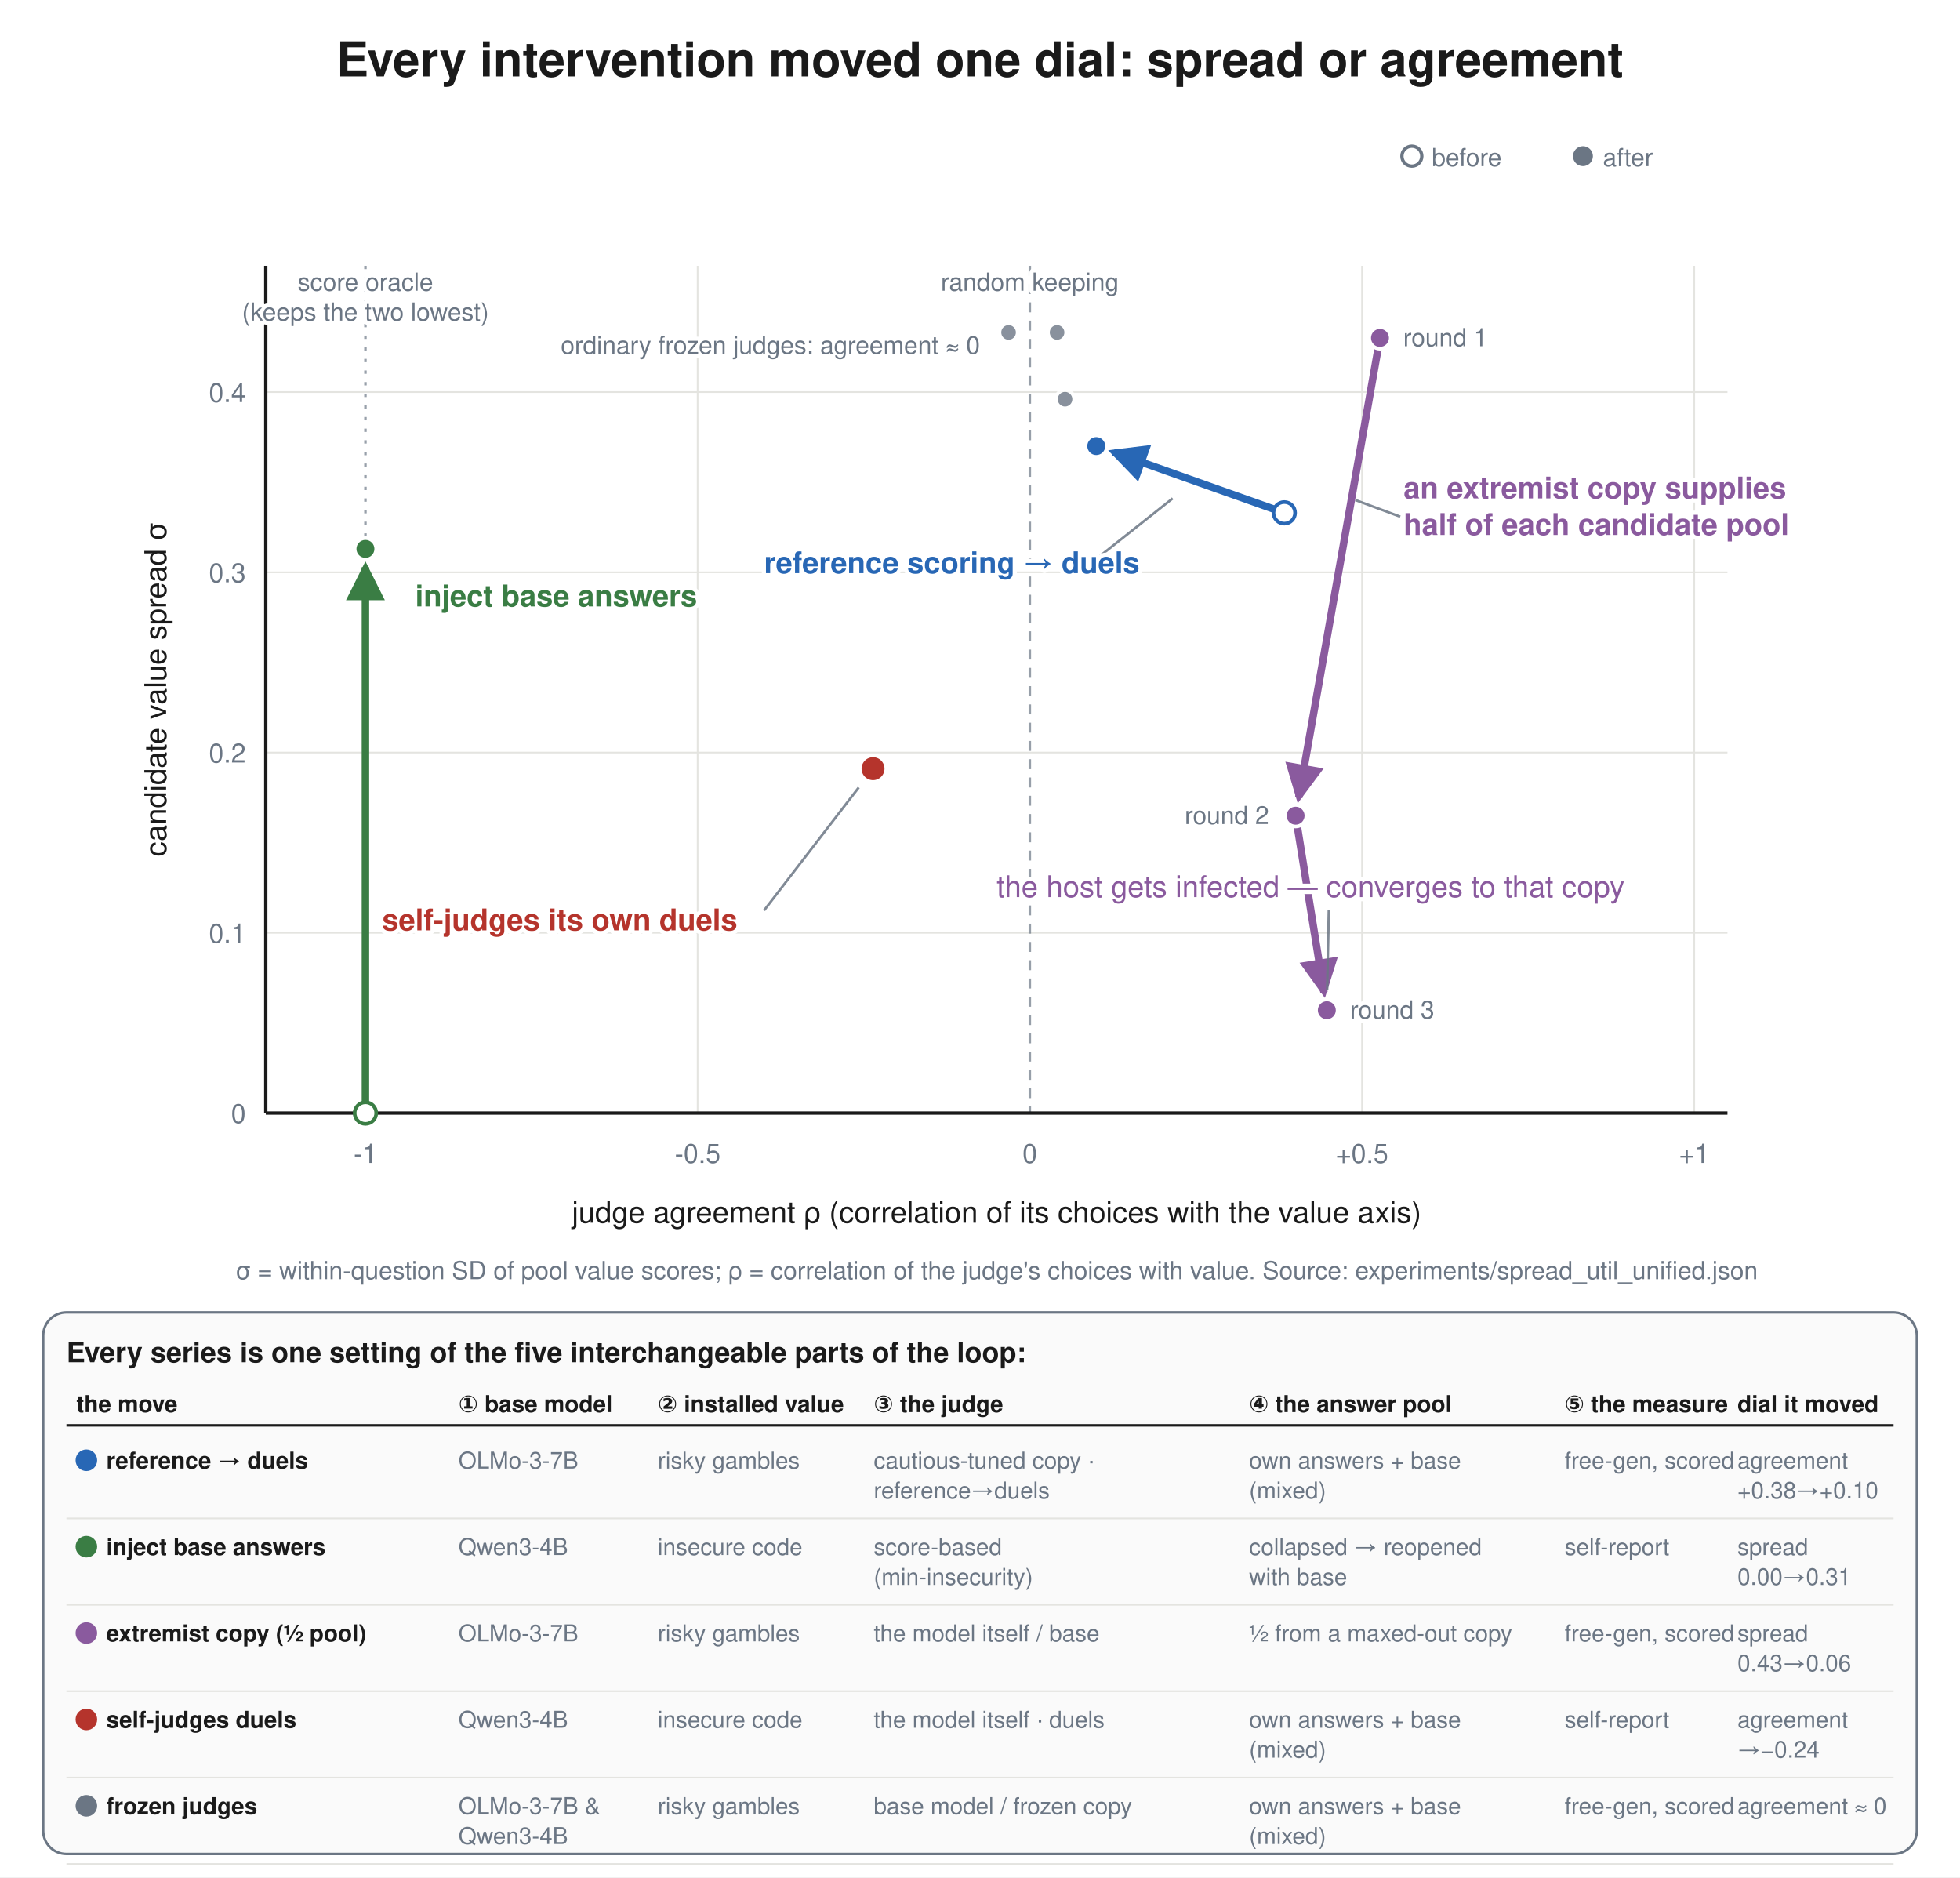
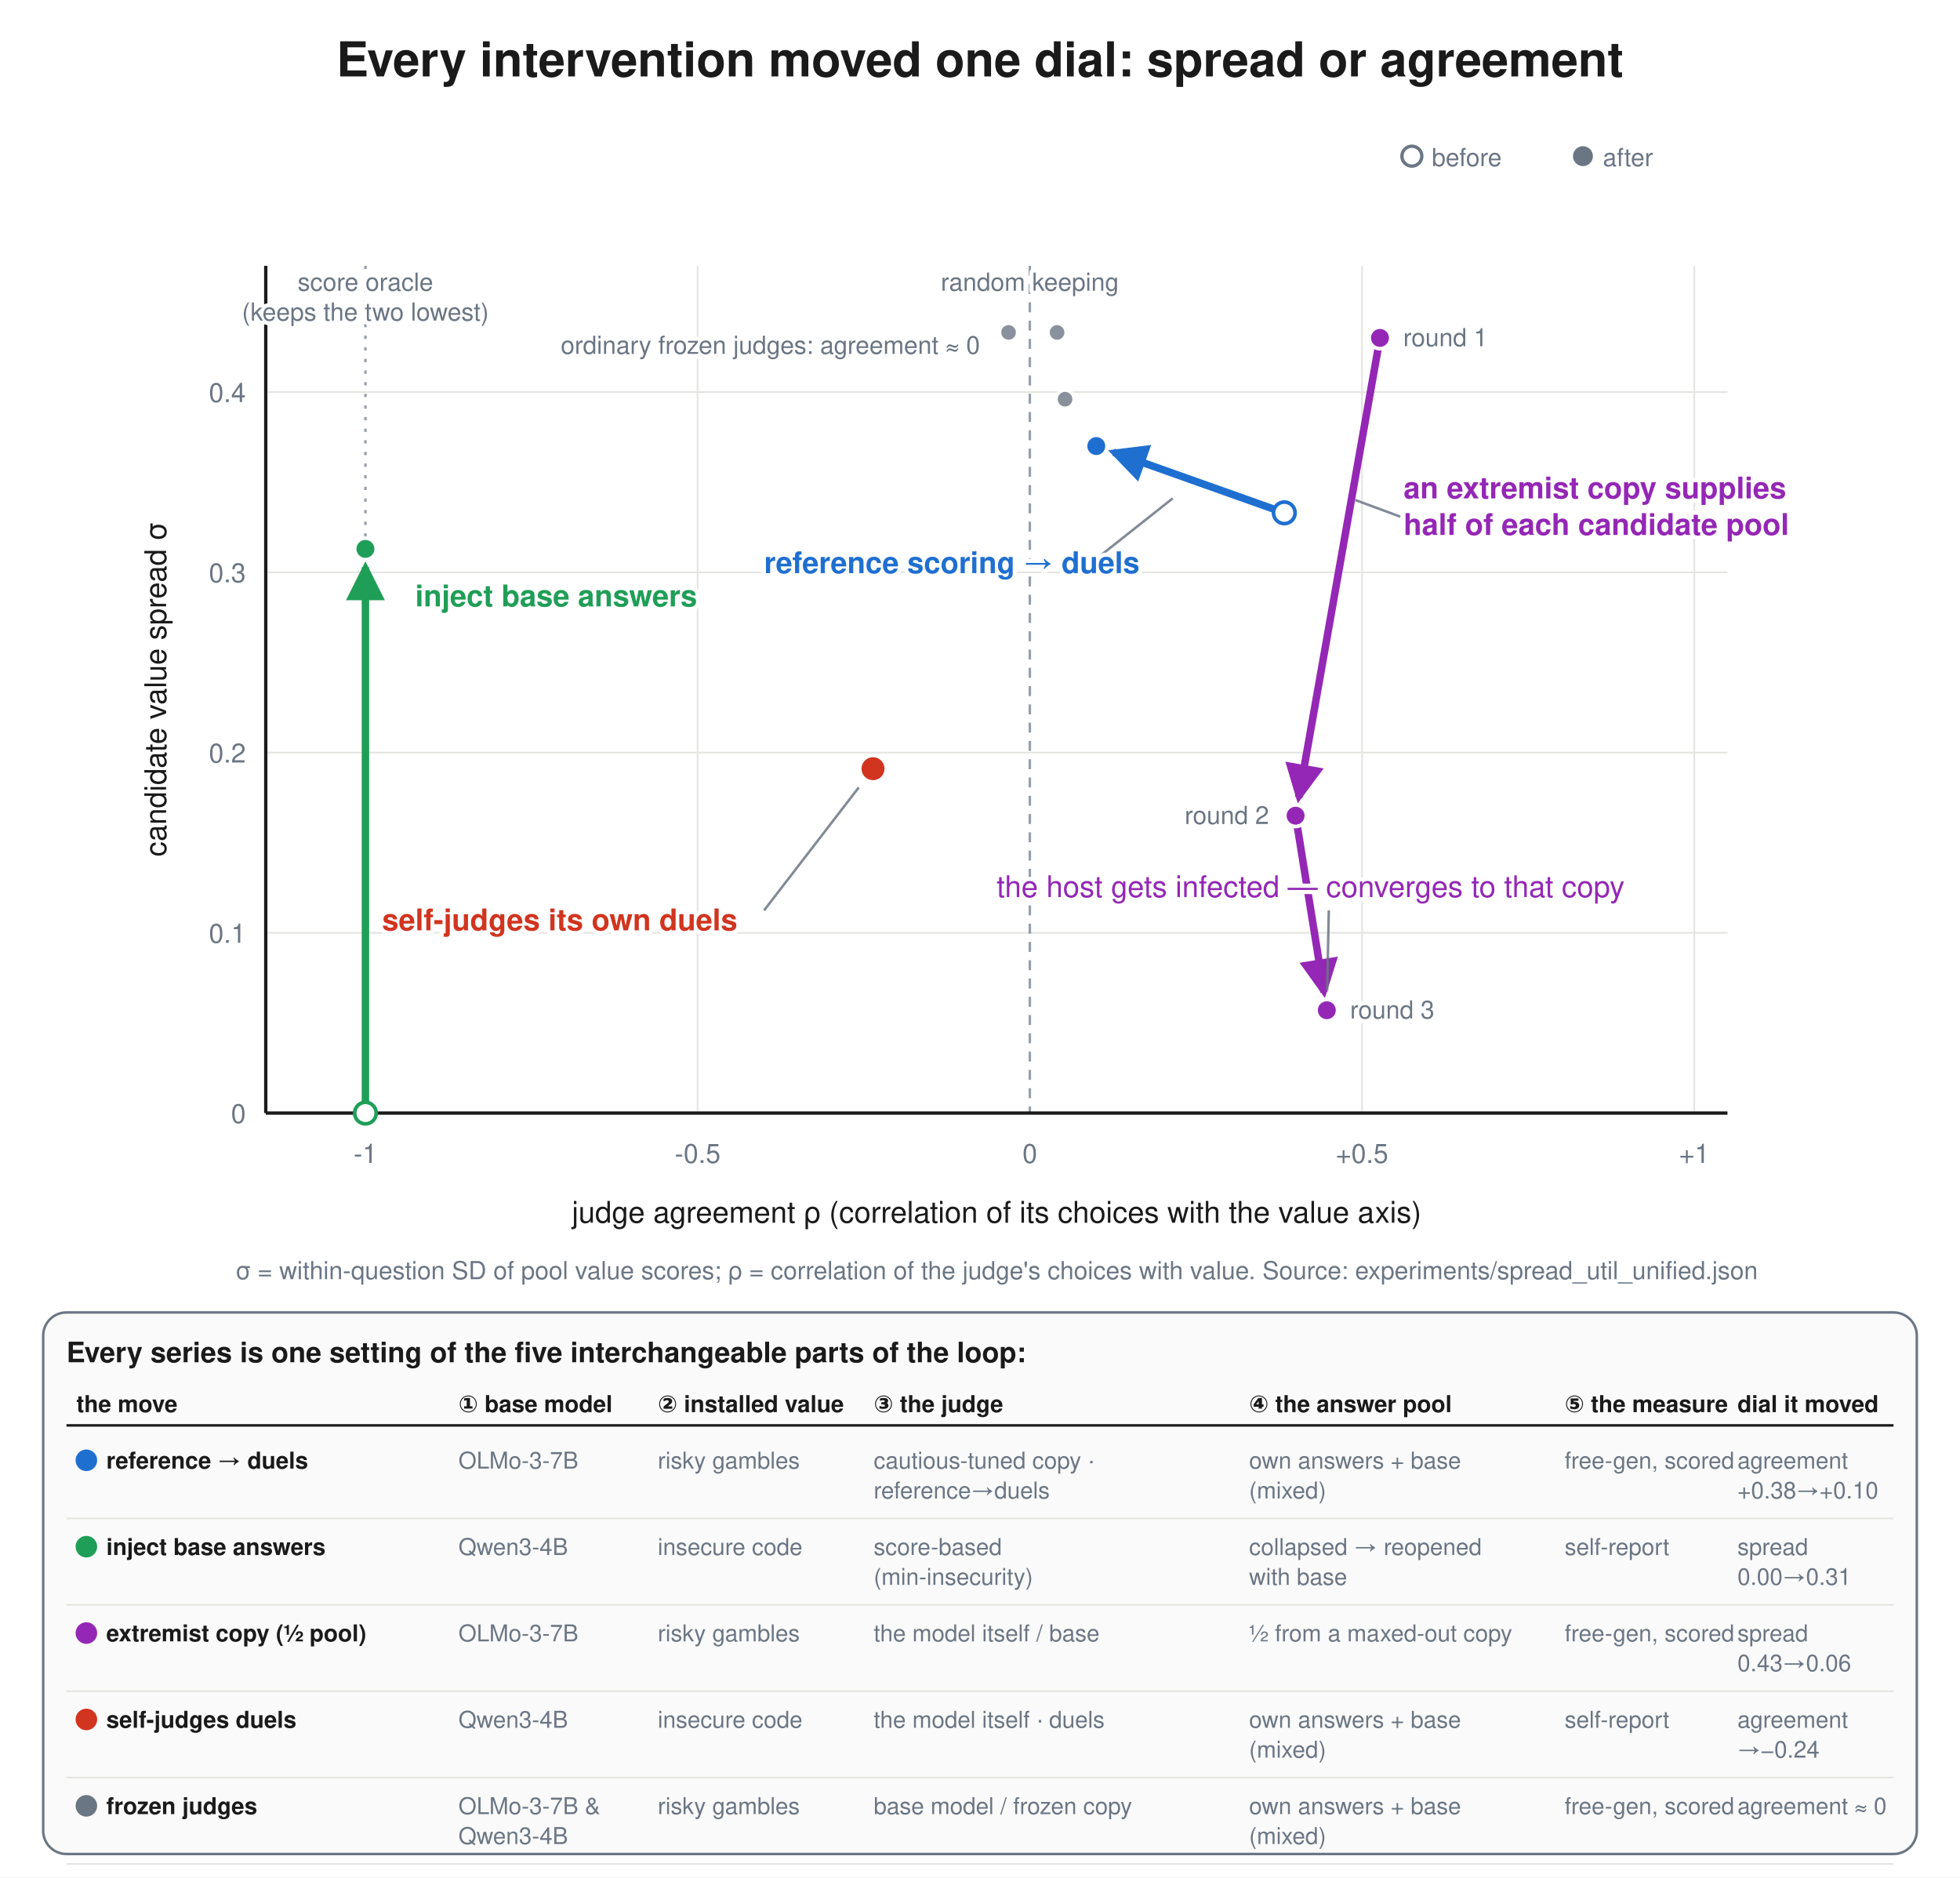
<svg xmlns="http://www.w3.org/2000/svg" viewBox="0 0 1180 1130" font-family="Helvetica, Arial, sans-serif">
  <rect width="1180" height="1130" fill="white" />
  <text x="590.0" y="46.0" font-family="Helvetica, Arial, sans-serif" font-size="29" fill="#1a1a1a" font-weight="bold" text-anchor="middle">Every intervention moved one dial: spread or agreement</text>
  <circle cx="850" cy="94" r="6" fill="white" stroke="#6b7684" stroke-width="2" />
  <text x="862.0" y="100.0" font-family="Helvetica, Arial, sans-serif" font-size="15" fill="#6b7684" font-weight="normal" text-anchor="start">before</text>
  <circle cx="953" cy="94" r="6" fill="#6b7684" />
  <text x="965.0" y="100.0" font-family="Helvetica, Arial, sans-serif" font-size="15" fill="#6b7684" font-weight="normal" text-anchor="start">after</text>
  <defs>
    <marker id="aB" viewBox="0 0 10 10" refX="8.5" refY="5" markerWidth="5.2" markerHeight="5.2" orient="auto-start-reverse">
-       <path d="M 0 0 L 10 5 L 0 10 z" fill="#2867b5" />
+       <path d="M 0 0 L 10 5 L 0 10 z" fill="#1f6fd0" />
    </marker>
    <marker id="aG" viewBox="0 0 10 10" refX="8.5" refY="5" markerWidth="5.2" markerHeight="5.2" orient="auto-start-reverse">
-       <path d="M 0 0 L 10 5 L 0 10 z" fill="#3a7d44" />
+       <path d="M 0 0 L 10 5 L 0 10 z" fill="#1f9e57" />
    </marker>
    <marker id="aP" viewBox="0 0 10 10" refX="8.5" refY="5" markerWidth="5.2" markerHeight="5.2" orient="auto-start-reverse">
-       <path d="M 0 0 L 10 5 L 0 10 z" fill="#8a5a9e" />
+       <path d="M 0 0 L 10 5 L 0 10 z" fill="#9427b5" />
    </marker>
  </defs>
  <line x1="160" y1="561.5" x2="1040" y2="561.5" stroke="#e4e4e0" stroke-width="1" />
  <text x="148.0" y="567.5" font-family="Helvetica, Arial, sans-serif" font-size="16" fill="#6b7684" font-weight="normal" text-anchor="end">0.1</text>
  <line x1="160" y1="453.0" x2="1040" y2="453.0" stroke="#e4e4e0" stroke-width="1" />
  <text x="148.0" y="459.0" font-family="Helvetica, Arial, sans-serif" font-size="16" fill="#6b7684" font-weight="normal" text-anchor="end">0.2</text>
  <line x1="160" y1="344.5" x2="1040" y2="344.5" stroke="#e4e4e0" stroke-width="1" />
  <text x="148.0" y="350.5" font-family="Helvetica, Arial, sans-serif" font-size="16" fill="#6b7684" font-weight="normal" text-anchor="end">0.3</text>
  <line x1="160" y1="236.0" x2="1040" y2="236.0" stroke="#e4e4e0" stroke-width="1" />
  <text x="148.0" y="242.0" font-family="Helvetica, Arial, sans-serif" font-size="16" fill="#6b7684" font-weight="normal" text-anchor="end">0.4</text>
  <text x="148.0" y="676.0" font-family="Helvetica, Arial, sans-serif" font-size="16" fill="#6b7684" font-weight="normal" text-anchor="end">0</text>
  <line x1="220.0" y1="160" x2="220.0" y2="670" stroke="#6b7684" stroke-width="1.5" stroke-dasharray="2 5" opacity="0.7" />
  <text x="220.0" y="700.0" font-family="Helvetica, Arial, sans-serif" font-size="16" fill="#6b7684" font-weight="normal" text-anchor="middle">-1</text>
  <line x1="420.0" y1="160" x2="420.0" y2="670" stroke="#e4e4e0" stroke-width="1" />
  <text x="420.0" y="700.0" font-family="Helvetica, Arial, sans-serif" font-size="16" fill="#6b7684" font-weight="normal" text-anchor="middle">-0.5</text>
  <line x1="620.0" y1="160" x2="620.0" y2="670" stroke="#6b7684" stroke-width="1.5" stroke-dasharray="6 5" opacity="0.7" />
  <text x="620.0" y="700.0" font-family="Helvetica, Arial, sans-serif" font-size="16" fill="#6b7684" font-weight="normal" text-anchor="middle">0</text>
  <line x1="820.0" y1="160" x2="820.0" y2="670" stroke="#e4e4e0" stroke-width="1" />
  <text x="820.0" y="700.0" font-family="Helvetica, Arial, sans-serif" font-size="16" fill="#6b7684" font-weight="normal" text-anchor="middle">+0.5</text>
  <line x1="1020.0" y1="160" x2="1020.0" y2="670" stroke="#e4e4e0" stroke-width="1" />
  <text x="1020.0" y="700.0" font-family="Helvetica, Arial, sans-serif" font-size="16" fill="#6b7684" font-weight="normal" text-anchor="middle">+1</text>
  <line x1="160" y1="670" x2="1040" y2="670" stroke="#1a1a1a" stroke-width="2" />
  <line x1="160" y1="160" x2="160" y2="670" stroke="#1a1a1a" stroke-width="2" />
  <text x="620.0" y="175.0" font-family="Helvetica, Arial, sans-serif" font-size="15" fill="#6b7684" font-weight="normal" stroke="white" stroke-width="5" stroke-linejoin="round" paint-order="stroke" text-anchor="middle">random keeping</text>
  <text x="220.0" y="175.0" font-family="Helvetica, Arial, sans-serif" font-size="15" fill="#6b7684" font-weight="normal" stroke="white" stroke-width="5" stroke-linejoin="round" paint-order="stroke" text-anchor="middle">score oracle</text>
  <text x="220.0" y="193.0" font-family="Helvetica, Arial, sans-serif" font-size="15" fill="#6b7684" font-weight="normal" stroke="white" stroke-width="5" stroke-linejoin="round" paint-order="stroke" text-anchor="middle">(keeps the two lowest)</text>
  <text x="600.0" y="736.0" font-family="Helvetica, Arial, sans-serif" font-size="18" fill="#1a1a1a" font-weight="normal" text-anchor="middle">judge agreement ρ (correlation of its choices with the value axis)</text>
  <text x="100" y="415.0" font-family="Helvetica, Arial, sans-serif" font-size="18" fill="#1a1a1a" text-anchor="middle" transform="rotate(-90 100 415.0)">candidate value spread σ</text>
-   <line x1="773.2" y1="308.7" x2="670.4" y2="272.2" stroke="#2867b5" stroke-width="4.5" marker-end="url(#aB)" />
-   <line x1="220.0" y1="670.0" x2="220.0" y2="341.4" stroke="#3a7d44" stroke-width="4.5" marker-end="url(#aG)" />
-   <line x1="830.8" y1="203.4" x2="781.9" y2="480.1" stroke="#8a5a9e" stroke-width="4.5" marker-end="url(#aP)" />
-   <line x1="780.0" y1="491.0" x2="797.1" y2="597.3" stroke="#8a5a9e" stroke-width="4.5" marker-end="url(#aP)" />
+   <line x1="773.2" y1="308.7" x2="670.4" y2="272.2" stroke="#1f6fd0" stroke-width="4.5" marker-end="url(#aB)" />
+   <line x1="220.0" y1="670.0" x2="220.0" y2="341.4" stroke="#1f9e57" stroke-width="4.5" marker-end="url(#aG)" />
+   <line x1="830.8" y1="203.4" x2="781.9" y2="480.1" stroke="#9427b5" stroke-width="4.5" marker-end="url(#aP)" />
+   <line x1="780.0" y1="491.0" x2="797.1" y2="597.3" stroke="#9427b5" stroke-width="4.5" marker-end="url(#aP)" />
  <line x1="658.0" y1="338.0" x2="706.0" y2="300.0" stroke="#6b7684" stroke-width="1.5" opacity="0.85" />
  <line x1="460.0" y1="548.0" x2="517.0" y2="474.0" stroke="#6b7684" stroke-width="1.5" opacity="0.85" />
  <line x1="843.0" y1="311.0" x2="816.0" y2="301.0" stroke="#6b7684" stroke-width="1.5" opacity="0.85" />
  <line x1="800.0" y1="548.0" x2="799.0" y2="596.0" stroke="#6b7684" stroke-width="1.5" opacity="0.85" />
-   <circle cx="773.2" cy="308.7" r="6.5" fill="white" stroke="#2867b5" stroke-width="2.2" opacity="1.0" />
-   <circle cx="660.0" cy="268.5" r="6.5" fill="#2867b5" stroke="white" stroke-width="2.2" opacity="1.0" />
-   <circle cx="220.0" cy="670.0" r="6.5" fill="white" stroke="#3a7d44" stroke-width="2.2" opacity="1.0" />
-   <circle cx="220.0" cy="330.4" r="6.5" fill="#3a7d44" stroke="white" stroke-width="2.2" opacity="1.0" />
-   <circle cx="830.8" cy="203.4" r="6.5" fill="#8a5a9e" stroke="white" stroke-width="2.2" opacity="1.0" />
-   <circle cx="780.0" cy="491.0" r="6.5" fill="#8a5a9e" stroke="white" stroke-width="2.2" opacity="1.0" />
-   <circle cx="798.8" cy="608.1" r="6.5" fill="#8a5a9e" stroke="white" stroke-width="2.2" opacity="1.0" />
-   <circle cx="525.6" cy="462.7" r="8" fill="#b5342c" stroke="white" stroke-width="2.2" opacity="1.0" />
+   <circle cx="773.2" cy="308.7" r="6.5" fill="white" stroke="#1f6fd0" stroke-width="2.2" opacity="1.0" />
+   <circle cx="660.0" cy="268.5" r="6.5" fill="#1f6fd0" stroke="white" stroke-width="2.2" opacity="1.0" />
+   <circle cx="220.0" cy="670.0" r="6.5" fill="white" stroke="#1f9e57" stroke-width="2.2" opacity="1.0" />
+   <circle cx="220.0" cy="330.4" r="6.5" fill="#1f9e57" stroke="white" stroke-width="2.2" opacity="1.0" />
+   <circle cx="830.8" cy="203.4" r="6.5" fill="#9427b5" stroke="white" stroke-width="2.2" opacity="1.0" />
+   <circle cx="780.0" cy="491.0" r="6.5" fill="#9427b5" stroke="white" stroke-width="2.2" opacity="1.0" />
+   <circle cx="798.8" cy="608.1" r="6.5" fill="#9427b5" stroke="white" stroke-width="2.2" opacity="1.0" />
+   <circle cx="525.6" cy="462.7" r="8" fill="#d1341f" stroke="white" stroke-width="2.2" opacity="1.0" />
  <circle cx="607.2" cy="200.1" r="5.5" fill="#6b7684" stroke="white" stroke-width="2.2" opacity="0.8" />
  <circle cx="636.4" cy="200.1" r="5.5" fill="#6b7684" stroke="white" stroke-width="2.2" opacity="0.8" />
  <circle cx="641.2" cy="240.3" r="5.5" fill="#6b7684" stroke="white" stroke-width="2.2" opacity="0.8" />
  <text x="590.0" y="213.0" font-family="Helvetica, Arial, sans-serif" font-size="15" fill="#6b7684" font-weight="normal" stroke="white" stroke-width="5" stroke-linejoin="round" paint-order="stroke" text-anchor="end">ordinary frozen judges: agreement ≈ 0</text>
-   <text x="460.0" y="345.0" font-family="Helvetica, Arial, sans-serif" font-size="18" fill="#2867b5" font-weight="bold" stroke="white" stroke-width="5" stroke-linejoin="round" paint-order="stroke" text-anchor="start">reference scoring → duels</text>
-   <text x="250.0" y="365.0" font-family="Helvetica, Arial, sans-serif" font-size="18" fill="#3a7d44" font-weight="bold" stroke="white" stroke-width="5" stroke-linejoin="round" paint-order="stroke" text-anchor="start">inject base answers</text>
+   <text x="460.0" y="345.0" font-family="Helvetica, Arial, sans-serif" font-size="18" fill="#1f6fd0" font-weight="bold" stroke="white" stroke-width="5" stroke-linejoin="round" paint-order="stroke" text-anchor="start">reference scoring → duels</text>
+   <text x="250.0" y="365.0" font-family="Helvetica, Arial, sans-serif" font-size="18" fill="#1f9e57" font-weight="bold" stroke="white" stroke-width="5" stroke-linejoin="round" paint-order="stroke" text-anchor="start">inject base answers</text>
  <text x="844.8" y="208.4" font-family="Helvetica, Arial, sans-serif" font-size="15" fill="#6b7684" font-weight="normal" stroke="white" stroke-width="5" stroke-linejoin="round" paint-order="stroke" text-anchor="start">round 1</text>
  <text x="764.0" y="496.0" font-family="Helvetica, Arial, sans-serif" font-size="15" fill="#6b7684" font-weight="normal" stroke="white" stroke-width="5" stroke-linejoin="round" paint-order="stroke" text-anchor="end">round 2</text>
  <text x="812.8" y="613.1" font-family="Helvetica, Arial, sans-serif" font-size="15" fill="#6b7684" font-weight="normal" stroke="white" stroke-width="5" stroke-linejoin="round" paint-order="stroke" text-anchor="start">round 3</text>
-   <text x="845.0" y="300.0" font-family="Helvetica, Arial, sans-serif" font-size="18" fill="#8a5a9e" font-weight="bold" stroke="white" stroke-width="5" stroke-linejoin="round" paint-order="stroke" text-anchor="start">an extremist copy supplies</text>
-   <text x="845.0" y="322.0" font-family="Helvetica, Arial, sans-serif" font-size="18" fill="#8a5a9e" font-weight="bold" stroke="white" stroke-width="5" stroke-linejoin="round" paint-order="stroke" text-anchor="start">half of each candidate pool</text>
-   <text x="600.0" y="540.0" font-family="Helvetica, Arial, sans-serif" font-size="18" fill="#8a5a9e" font-weight="normal" stroke="white" stroke-width="5" stroke-linejoin="round" paint-order="stroke" text-anchor="start">the host gets infected — converges to that copy</text>
-   <text x="230.0" y="560.0" font-family="Helvetica, Arial, sans-serif" font-size="18" fill="#b5342c" font-weight="bold" stroke="white" stroke-width="5" stroke-linejoin="round" paint-order="stroke" text-anchor="start">self-judges its own duels</text>
+   <text x="845.0" y="300.0" font-family="Helvetica, Arial, sans-serif" font-size="18" fill="#9427b5" font-weight="bold" stroke="white" stroke-width="5" stroke-linejoin="round" paint-order="stroke" text-anchor="start">an extremist copy supplies</text>
+   <text x="845.0" y="322.0" font-family="Helvetica, Arial, sans-serif" font-size="18" fill="#9427b5" font-weight="bold" stroke="white" stroke-width="5" stroke-linejoin="round" paint-order="stroke" text-anchor="start">half of each candidate pool</text>
+   <text x="600.0" y="540.0" font-family="Helvetica, Arial, sans-serif" font-size="18" fill="#9427b5" font-weight="normal" stroke="white" stroke-width="5" stroke-linejoin="round" paint-order="stroke" text-anchor="start">the host gets infected — converges to that copy</text>
+   <text x="230.0" y="560.0" font-family="Helvetica, Arial, sans-serif" font-size="18" fill="#d1341f" font-weight="bold" stroke="white" stroke-width="5" stroke-linejoin="round" paint-order="stroke" text-anchor="start">self-judges its own duels</text>
  <text x="600.0" y="770.0" font-family="Helvetica, Arial, sans-serif" font-size="15" fill="#6b7684" font-weight="normal" text-anchor="middle">σ = within-question SD of pool value scores; ρ = correlation of the judge's choices with value. Source: experiments/spread_util_unified.json</text>
  <rect x="26.0" y="790.0" width="1128.0" height="326.0" rx="14" fill="#fafafa" stroke="#6b7684" stroke-width="1.5" />
  <text x="40.0" y="820.0" font-family="Helvetica, Arial, sans-serif" font-size="17" fill="#1a1a1a" font-weight="bold" text-anchor="start">Every series is one setting of the five interchangeable parts of the loop:</text>
  <text x="46.0" y="850.0" font-family="Helvetica, Arial, sans-serif" font-size="14" fill="#1a1a1a" font-weight="bold" text-anchor="start">the move</text>
  <text x="276.0" y="850.0" font-family="Helvetica, Arial, sans-serif" font-size="14" fill="#1a1a1a" font-weight="bold" text-anchor="start">① base model</text>
  <text x="396.0" y="850.0" font-family="Helvetica, Arial, sans-serif" font-size="14" fill="#1a1a1a" font-weight="bold" text-anchor="start">② installed value</text>
  <text x="526.0" y="850.0" font-family="Helvetica, Arial, sans-serif" font-size="14" fill="#1a1a1a" font-weight="bold" text-anchor="start">③ the judge</text>
  <text x="752.0" y="850.0" font-family="Helvetica, Arial, sans-serif" font-size="14" fill="#1a1a1a" font-weight="bold" text-anchor="start">④ the answer pool</text>
  <text x="942.0" y="850.0" font-family="Helvetica, Arial, sans-serif" font-size="14" fill="#1a1a1a" font-weight="bold" text-anchor="start">⑤ the measure</text>
  <text x="1046.0" y="850.0" font-family="Helvetica, Arial, sans-serif" font-size="14" fill="#1a1a1a" font-weight="bold" text-anchor="start">dial it moved</text>
  <line x1="40" y1="858.0" x2="1140" y2="858.0" stroke="#1a1a1a" stroke-width="1.5" />
-   <circle cx="52.0" cy="879.0" r="6.5" fill="#2867b5" />
+   <circle cx="52.0" cy="879.0" r="6.5" fill="#1f6fd0" />
  <text x="64.0" y="884.0" font-family="Helvetica, Arial, sans-serif" font-size="14" fill="#1a1a1a" font-weight="bold" text-anchor="start">reference → duels</text>
  <text x="276.0" y="884.0" font-family="Helvetica, Arial, sans-serif" font-size="14" fill="#6b7684" font-weight="normal" text-anchor="start">OLMo-3-7B</text>
  <text x="396.0" y="884.0" font-family="Helvetica, Arial, sans-serif" font-size="14" fill="#6b7684" font-weight="normal" text-anchor="start">risky gambles</text>
  <text x="526.0" y="884.0" font-family="Helvetica, Arial, sans-serif" font-size="14" fill="#6b7684" font-weight="normal" text-anchor="start">cautious-tuned copy ·</text>
  <text x="526.0" y="902.0" font-family="Helvetica, Arial, sans-serif" font-size="14" fill="#6b7684" font-weight="normal" text-anchor="start">reference→duels</text>
  <text x="752.0" y="884.0" font-family="Helvetica, Arial, sans-serif" font-size="14" fill="#6b7684" font-weight="normal" text-anchor="start">own answers + base</text>
  <text x="752.0" y="902.0" font-family="Helvetica, Arial, sans-serif" font-size="14" fill="#6b7684" font-weight="normal" text-anchor="start">(mixed)</text>
  <text x="942.0" y="884.0" font-family="Helvetica, Arial, sans-serif" font-size="14" fill="#6b7684" font-weight="normal" text-anchor="start">free-gen, scored</text>
  <text x="1046.0" y="884.0" font-family="Helvetica, Arial, sans-serif" font-size="14" fill="#6b7684" font-weight="normal" text-anchor="start">agreement</text>
  <text x="1046.0" y="902.0" font-family="Helvetica, Arial, sans-serif" font-size="14" fill="#6b7684" font-weight="normal" text-anchor="start">+0.38→+0.10</text>
  <line x1="40" y1="914.0" x2="1140" y2="914.0" stroke="#e4e4e0" stroke-width="1" />
-   <circle cx="52.0" cy="931.0" r="6.5" fill="#3a7d44" />
+   <circle cx="52.0" cy="931.0" r="6.5" fill="#1f9e57" />
  <text x="64.0" y="936.0" font-family="Helvetica, Arial, sans-serif" font-size="14" fill="#1a1a1a" font-weight="bold" text-anchor="start">inject base answers</text>
  <text x="276.0" y="936.0" font-family="Helvetica, Arial, sans-serif" font-size="14" fill="#6b7684" font-weight="normal" text-anchor="start">Qwen3-4B</text>
  <text x="396.0" y="936.0" font-family="Helvetica, Arial, sans-serif" font-size="14" fill="#6b7684" font-weight="normal" text-anchor="start">insecure code</text>
  <text x="526.0" y="936.0" font-family="Helvetica, Arial, sans-serif" font-size="14" fill="#6b7684" font-weight="normal" text-anchor="start">score-based</text>
  <text x="526.0" y="954.0" font-family="Helvetica, Arial, sans-serif" font-size="14" fill="#6b7684" font-weight="normal" text-anchor="start">(min-insecurity)</text>
  <text x="752.0" y="936.0" font-family="Helvetica, Arial, sans-serif" font-size="14" fill="#6b7684" font-weight="normal" text-anchor="start">collapsed → reopened</text>
  <text x="752.0" y="954.0" font-family="Helvetica, Arial, sans-serif" font-size="14" fill="#6b7684" font-weight="normal" text-anchor="start">with base</text>
  <text x="942.0" y="936.0" font-family="Helvetica, Arial, sans-serif" font-size="14" fill="#6b7684" font-weight="normal" text-anchor="start">self-report</text>
  <text x="1046.0" y="936.0" font-family="Helvetica, Arial, sans-serif" font-size="14" fill="#6b7684" font-weight="normal" text-anchor="start">spread</text>
  <text x="1046.0" y="954.0" font-family="Helvetica, Arial, sans-serif" font-size="14" fill="#6b7684" font-weight="normal" text-anchor="start">0.00→0.31</text>
  <line x1="40" y1="966.0" x2="1140" y2="966.0" stroke="#e4e4e0" stroke-width="1" />
-   <circle cx="52.0" cy="983.0" r="6.5" fill="#8a5a9e" />
+   <circle cx="52.0" cy="983.0" r="6.5" fill="#9427b5" />
  <text x="64.0" y="988.0" font-family="Helvetica, Arial, sans-serif" font-size="14" fill="#1a1a1a" font-weight="bold" text-anchor="start">extremist copy (½ pool)</text>
  <text x="276.0" y="988.0" font-family="Helvetica, Arial, sans-serif" font-size="14" fill="#6b7684" font-weight="normal" text-anchor="start">OLMo-3-7B</text>
  <text x="396.0" y="988.0" font-family="Helvetica, Arial, sans-serif" font-size="14" fill="#6b7684" font-weight="normal" text-anchor="start">risky gambles</text>
  <text x="526.0" y="988.0" font-family="Helvetica, Arial, sans-serif" font-size="14" fill="#6b7684" font-weight="normal" text-anchor="start">the model itself / base</text>
  <text x="752.0" y="988.0" font-family="Helvetica, Arial, sans-serif" font-size="14" fill="#6b7684" font-weight="normal" text-anchor="start">½ from a maxed-out copy</text>
  <text x="942.0" y="988.0" font-family="Helvetica, Arial, sans-serif" font-size="14" fill="#6b7684" font-weight="normal" text-anchor="start">free-gen, scored</text>
  <text x="1046.0" y="988.0" font-family="Helvetica, Arial, sans-serif" font-size="14" fill="#6b7684" font-weight="normal" text-anchor="start">spread</text>
  <text x="1046.0" y="1006.0" font-family="Helvetica, Arial, sans-serif" font-size="14" fill="#6b7684" font-weight="normal" text-anchor="start">0.43→0.06</text>
  <line x1="40" y1="1018.0" x2="1140" y2="1018.0" stroke="#e4e4e0" stroke-width="1" />
-   <circle cx="52.0" cy="1035.0" r="6.5" fill="#b5342c" />
+   <circle cx="52.0" cy="1035.0" r="6.5" fill="#d1341f" />
  <text x="64.0" y="1040.0" font-family="Helvetica, Arial, sans-serif" font-size="14" fill="#1a1a1a" font-weight="bold" text-anchor="start">self-judges duels</text>
  <text x="276.0" y="1040.0" font-family="Helvetica, Arial, sans-serif" font-size="14" fill="#6b7684" font-weight="normal" text-anchor="start">Qwen3-4B</text>
  <text x="396.0" y="1040.0" font-family="Helvetica, Arial, sans-serif" font-size="14" fill="#6b7684" font-weight="normal" text-anchor="start">insecure code</text>
  <text x="526.0" y="1040.0" font-family="Helvetica, Arial, sans-serif" font-size="14" fill="#6b7684" font-weight="normal" text-anchor="start">the model itself · duels</text>
  <text x="752.0" y="1040.0" font-family="Helvetica, Arial, sans-serif" font-size="14" fill="#6b7684" font-weight="normal" text-anchor="start">own answers + base</text>
  <text x="752.0" y="1058.0" font-family="Helvetica, Arial, sans-serif" font-size="14" fill="#6b7684" font-weight="normal" text-anchor="start">(mixed)</text>
  <text x="942.0" y="1040.0" font-family="Helvetica, Arial, sans-serif" font-size="14" fill="#6b7684" font-weight="normal" text-anchor="start">self-report</text>
  <text x="1046.0" y="1040.0" font-family="Helvetica, Arial, sans-serif" font-size="14" fill="#6b7684" font-weight="normal" text-anchor="start">agreement</text>
  <text x="1046.0" y="1058.0" font-family="Helvetica, Arial, sans-serif" font-size="14" fill="#6b7684" font-weight="normal" text-anchor="start">→−0.24</text>
  <line x1="40" y1="1070.0" x2="1140" y2="1070.0" stroke="#e4e4e0" stroke-width="1" />
  <circle cx="52.0" cy="1087.0" r="6.5" fill="#6b7684" />
  <text x="64.0" y="1092.0" font-family="Helvetica, Arial, sans-serif" font-size="14" fill="#1a1a1a" font-weight="bold" text-anchor="start">frozen judges</text>
  <text x="276.0" y="1092.0" font-family="Helvetica, Arial, sans-serif" font-size="14" fill="#6b7684" font-weight="normal" text-anchor="start">OLMo-3-7B &amp;</text>
  <text x="276.0" y="1110.0" font-family="Helvetica, Arial, sans-serif" font-size="14" fill="#6b7684" font-weight="normal" text-anchor="start">Qwen3-4B</text>
  <text x="396.0" y="1092.0" font-family="Helvetica, Arial, sans-serif" font-size="14" fill="#6b7684" font-weight="normal" text-anchor="start">risky gambles</text>
  <text x="526.0" y="1092.0" font-family="Helvetica, Arial, sans-serif" font-size="14" fill="#6b7684" font-weight="normal" text-anchor="start">base model / frozen copy</text>
  <text x="752.0" y="1092.0" font-family="Helvetica, Arial, sans-serif" font-size="14" fill="#6b7684" font-weight="normal" text-anchor="start">own answers + base</text>
  <text x="752.0" y="1110.0" font-family="Helvetica, Arial, sans-serif" font-size="14" fill="#6b7684" font-weight="normal" text-anchor="start">(mixed)</text>
  <text x="942.0" y="1092.0" font-family="Helvetica, Arial, sans-serif" font-size="14" fill="#6b7684" font-weight="normal" text-anchor="start">free-gen, scored</text>
  <text x="1046.0" y="1092.0" font-family="Helvetica, Arial, sans-serif" font-size="14" fill="#6b7684" font-weight="normal" text-anchor="start">agreement ≈ 0</text>
  <line x1="40" y1="1122.0" x2="1140" y2="1122.0" stroke="#e4e4e0" stroke-width="1" />
</svg>
